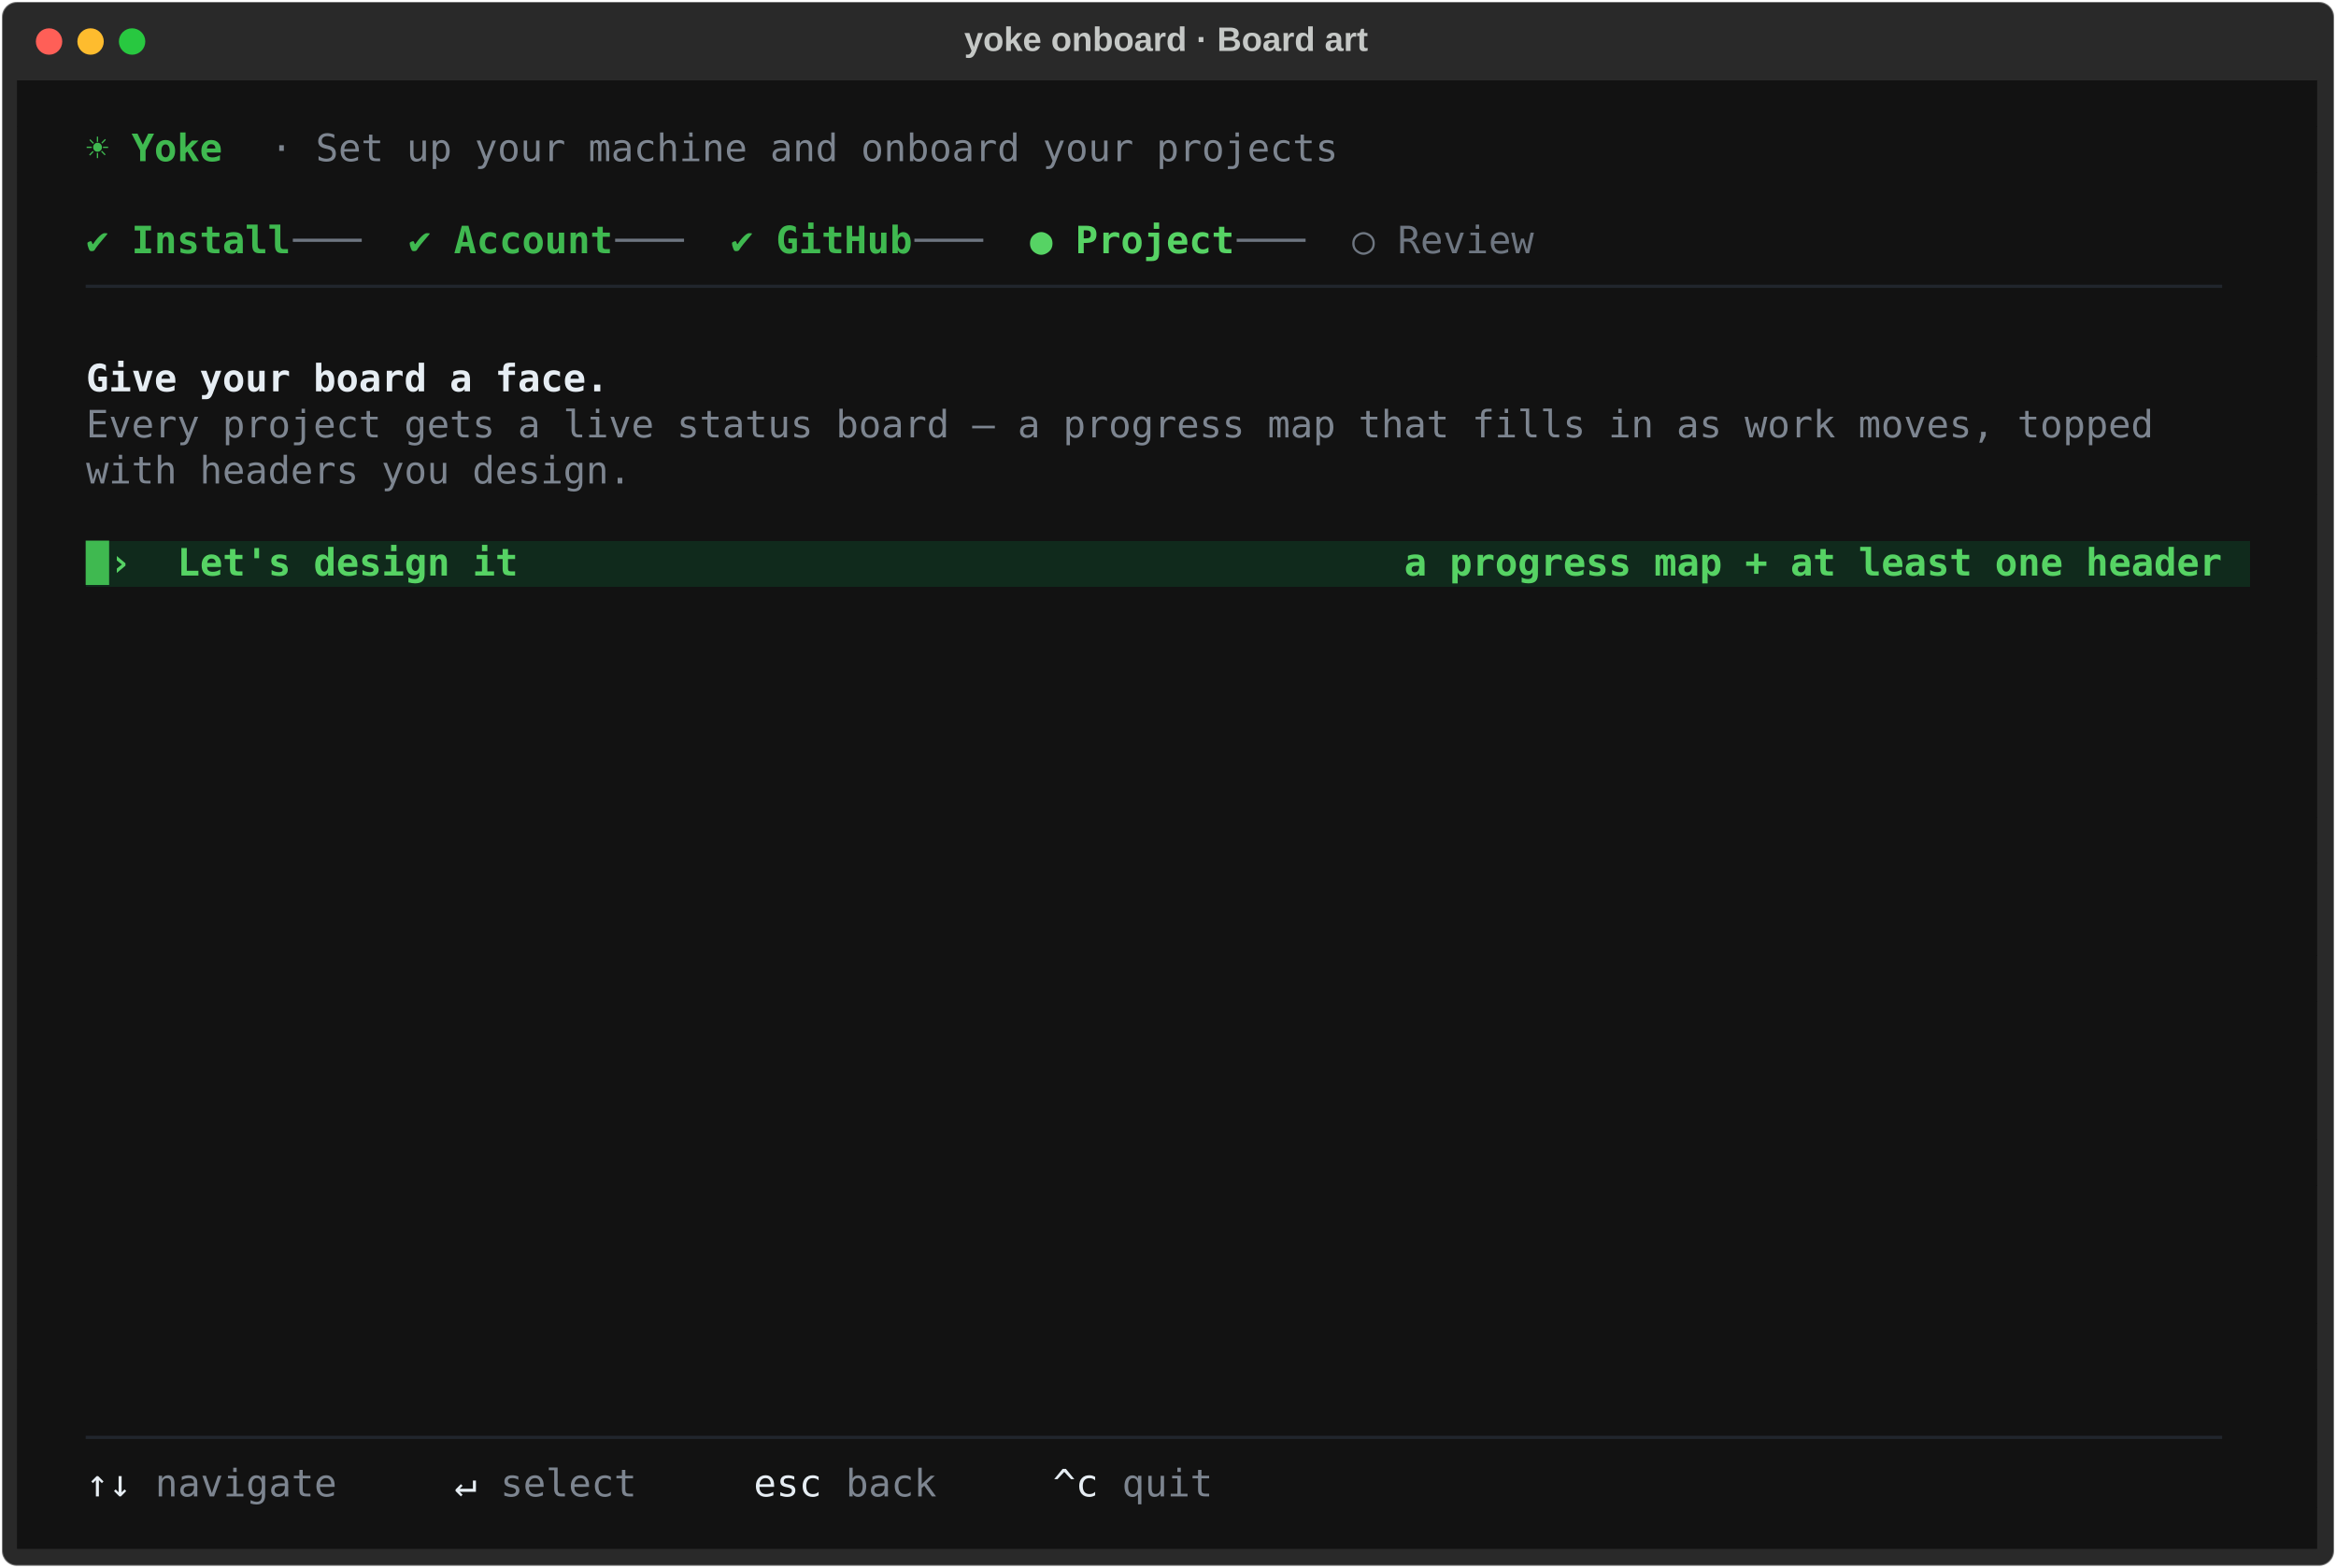
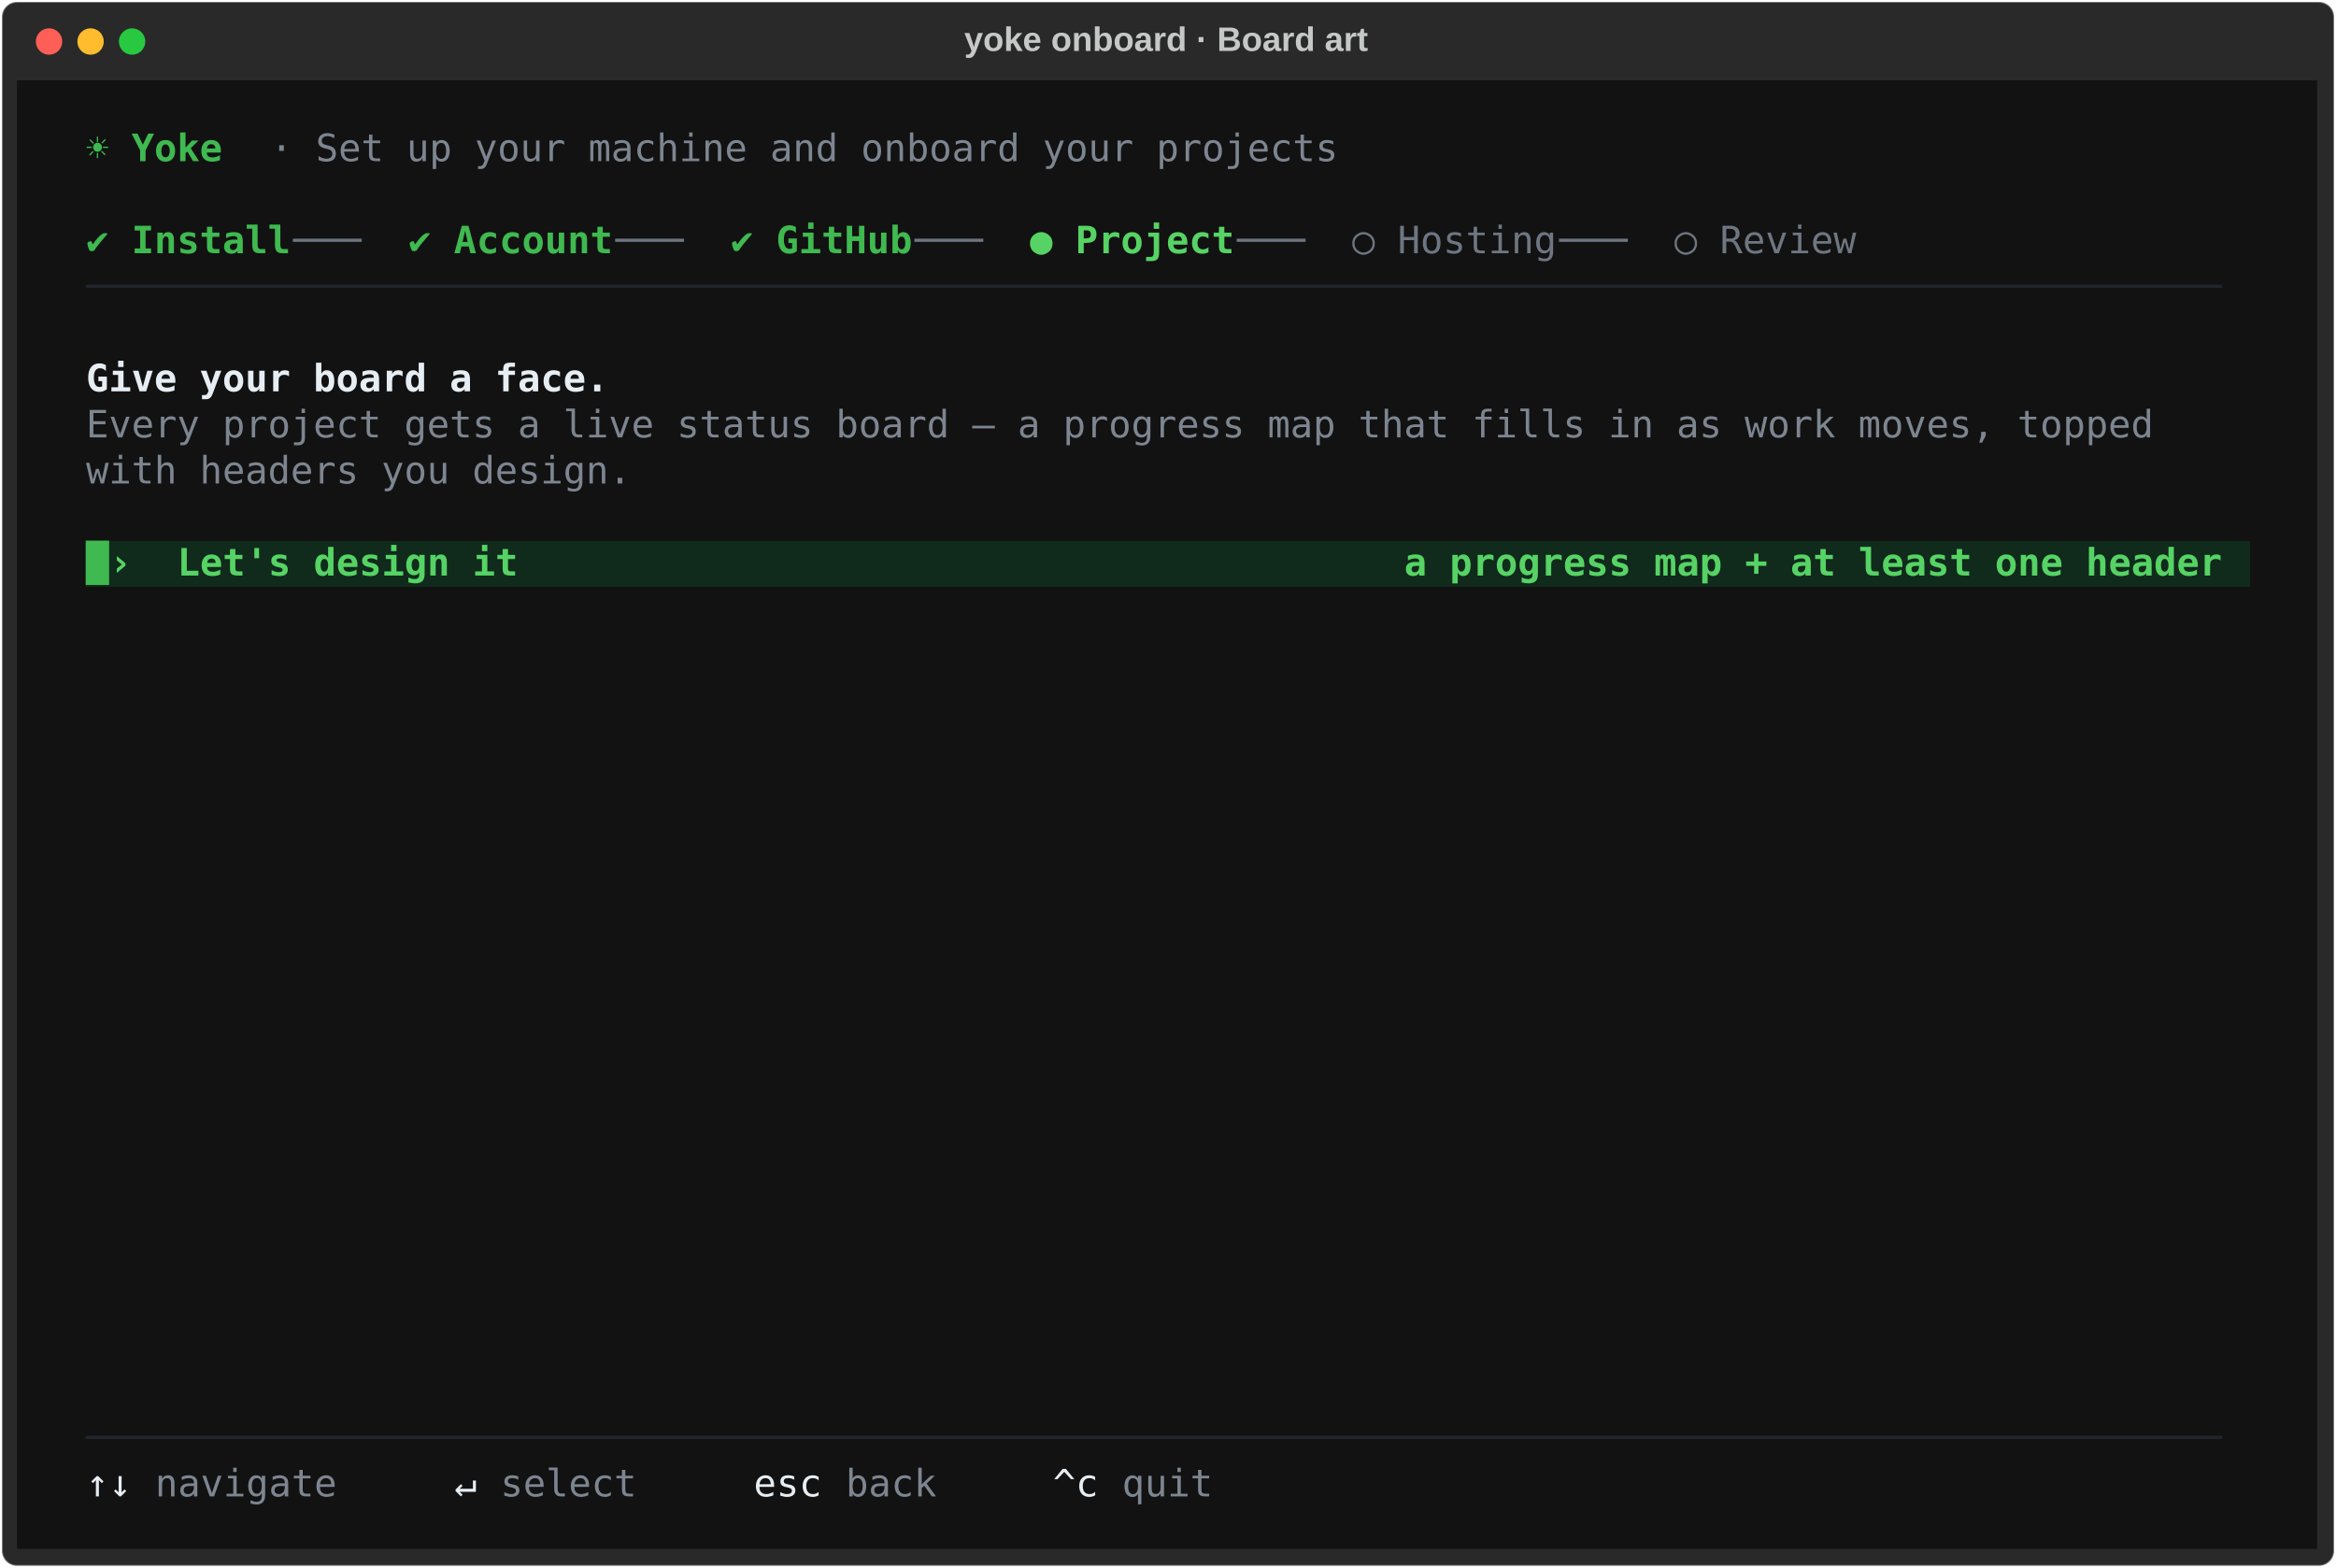
<svg xmlns="http://www.w3.org/2000/svg" class="rich-terminal" viewBox="0 0 1238 830.8">
  <style>

    @font-face {
        font-family: "Fira Code";
        src: local("FiraCode-Regular"),
                url("https://cdnjs.cloudflare.com/ajax/libs/firacode/{{VERSION}}/woff2/FiraCode-Regular.woff2") format("woff2"),
                url("https://cdnjs.cloudflare.com/ajax/libs/firacode/{{VERSION}}/woff/FiraCode-Regular.woff") format("woff");
        font-style: normal;
        font-weight: 400;
    }
    @font-face {
        font-family: "Fira Code";
        src: local("FiraCode-Bold"),
                url("https://cdnjs.cloudflare.com/ajax/libs/firacode/{{VERSION}}/woff2/FiraCode-Bold.woff2") format("woff2"),
                url("https://cdnjs.cloudflare.com/ajax/libs/firacode/{{VERSION}}/woff/FiraCode-Bold.woff") format("woff");
        font-style: bold;
        font-weight: 700;
    }

    .terminal-YOKE-matrix {
        font-family: Fira Code, monospace;
        font-size: 20px;
        line-height: 24.4px;
        font-variant-east-asian: full-width;
    }

    .terminal-YOKE-title {
        font-size: 18px;
        font-weight: bold;
        font-family: arial;
    }

-     .terminal-YOKE-r1 { fill: #c5c8c6 }
.terminal-YOKE-r2 { fill: #3fb950;font-weight: bold }
.terminal-YOKE-r3 { fill: #e6edf3 }
.terminal-YOKE-r4 { fill: #7d8590 }
.terminal-YOKE-r5 { fill: #6e7681 }
.terminal-YOKE-r6 { fill: #56d364;font-weight: bold }
.terminal-YOKE-r7 { fill: #21262d }
.terminal-YOKE-r8 { fill: #e6edf3;font-weight: bold }
.terminal-YOKE-r9 { fill: #3fb950 }
    </style>
  <defs>
    <clipPath id="terminal-YOKE-clip-terminal">
      <rect x="0" y="0" width="1219.0" height="779.8" />
    </clipPath>
    <clipPath id="terminal-YOKE-line-0">
      <rect x="0" y="1.5" width="1220" height="24.65" />
    </clipPath>
    <clipPath id="terminal-YOKE-line-1">
      <rect x="0" y="25.9" width="1220" height="24.65" />
    </clipPath>
    <clipPath id="terminal-YOKE-line-2">
      <rect x="0" y="50.3" width="1220" height="24.65" />
    </clipPath>
    <clipPath id="terminal-YOKE-line-3">
      <rect x="0" y="74.7" width="1220" height="24.65" />
    </clipPath>
    <clipPath id="terminal-YOKE-line-4">
      <rect x="0" y="99.1" width="1220" height="24.65" />
    </clipPath>
    <clipPath id="terminal-YOKE-line-5">
      <rect x="0" y="123.5" width="1220" height="24.65" />
    </clipPath>
    <clipPath id="terminal-YOKE-line-6">
      <rect x="0" y="147.9" width="1220" height="24.65" />
    </clipPath>
    <clipPath id="terminal-YOKE-line-7">
      <rect x="0" y="172.3" width="1220" height="24.65" />
    </clipPath>
    <clipPath id="terminal-YOKE-line-8">
      <rect x="0" y="196.7" width="1220" height="24.65" />
    </clipPath>
    <clipPath id="terminal-YOKE-line-9">
      <rect x="0" y="221.1" width="1220" height="24.65" />
    </clipPath>
    <clipPath id="terminal-YOKE-line-10">
      <rect x="0" y="245.5" width="1220" height="24.65" />
    </clipPath>
    <clipPath id="terminal-YOKE-line-11">
      <rect x="0" y="269.9" width="1220" height="24.65" />
    </clipPath>
    <clipPath id="terminal-YOKE-line-12">
      <rect x="0" y="294.3" width="1220" height="24.65" />
    </clipPath>
    <clipPath id="terminal-YOKE-line-13">
      <rect x="0" y="318.7" width="1220" height="24.65" />
    </clipPath>
    <clipPath id="terminal-YOKE-line-14">
      <rect x="0" y="343.1" width="1220" height="24.65" />
    </clipPath>
    <clipPath id="terminal-YOKE-line-15">
      <rect x="0" y="367.5" width="1220" height="24.65" />
    </clipPath>
    <clipPath id="terminal-YOKE-line-16">
      <rect x="0" y="391.9" width="1220" height="24.65" />
    </clipPath>
    <clipPath id="terminal-YOKE-line-17">
      <rect x="0" y="416.3" width="1220" height="24.65" />
    </clipPath>
    <clipPath id="terminal-YOKE-line-18">
      <rect x="0" y="440.7" width="1220" height="24.65" />
    </clipPath>
    <clipPath id="terminal-YOKE-line-19">
      <rect x="0" y="465.1" width="1220" height="24.65" />
    </clipPath>
    <clipPath id="terminal-YOKE-line-20">
      <rect x="0" y="489.5" width="1220" height="24.65" />
    </clipPath>
    <clipPath id="terminal-YOKE-line-21">
      <rect x="0" y="513.9" width="1220" height="24.65" />
    </clipPath>
    <clipPath id="terminal-YOKE-line-22">
      <rect x="0" y="538.3" width="1220" height="24.65" />
    </clipPath>
    <clipPath id="terminal-YOKE-line-23">
      <rect x="0" y="562.7" width="1220" height="24.65" />
    </clipPath>
    <clipPath id="terminal-YOKE-line-24">
      <rect x="0" y="587.1" width="1220" height="24.65" />
    </clipPath>
    <clipPath id="terminal-YOKE-line-25">
      <rect x="0" y="611.5" width="1220" height="24.65" />
    </clipPath>
    <clipPath id="terminal-YOKE-line-26">
      <rect x="0" y="635.9" width="1220" height="24.65" />
    </clipPath>
    <clipPath id="terminal-YOKE-line-27">
      <rect x="0" y="660.3" width="1220" height="24.65" />
    </clipPath>
    <clipPath id="terminal-YOKE-line-28">
      <rect x="0" y="684.7" width="1220" height="24.65" />
    </clipPath>
    <clipPath id="terminal-YOKE-line-29">
      <rect x="0" y="709.1" width="1220" height="24.65" />
    </clipPath>
    <clipPath id="terminal-YOKE-line-30">
      <rect x="0" y="733.5" width="1220" height="24.65" />
    </clipPath>
  </defs>
  <rect fill="#292929" stroke="rgba(255,255,255,0.35)" stroke-width="1" x="1" y="1" width="1236" height="828.8" rx="8" />
  <text class="terminal-YOKE-title" fill="#c5c8c6" text-anchor="middle" x="618" y="27">yoke onboard · Board art</text>
  <g transform="translate(26,22)">
    <circle cx="0" cy="0" r="7" fill="#ff5f57" />
    <circle cx="22" cy="0" r="7" fill="#febc2e" />
    <circle cx="44" cy="0" r="7" fill="#28c840" />
  </g>
  <g transform="translate(9, 41)" clip-path="url(#terminal-YOKE-clip-terminal)">
    <rect fill="#121212" x="0" y="1.5" width="1220" height="24.65" shape-rendering="crispEdges" />
    <rect fill="#121212" x="0" y="25.9" width="36.6" height="24.65" shape-rendering="crispEdges" />
    <rect fill="#121212" x="36.6" y="25.9" width="73.2" height="24.65" shape-rendering="crispEdges" />
    <rect fill="#121212" x="109.8" y="25.9" width="24.4" height="24.65" shape-rendering="crispEdges" />
    <rect fill="#121212" x="134.2" y="25.9" width="573.4" height="24.65" shape-rendering="crispEdges" />
    <rect fill="#121212" x="707.6" y="25.9" width="512.4" height="24.65" shape-rendering="crispEdges" />
    <rect fill="#121212" x="0" y="50.3" width="1220" height="24.65" shape-rendering="crispEdges" />
    <rect fill="#121212" x="0" y="74.7" width="36.6" height="24.65" shape-rendering="crispEdges" />
    <rect fill="#121212" x="36.6" y="74.7" width="109.8" height="24.65" shape-rendering="crispEdges" />
    <rect fill="#121212" x="146.4" y="74.7" width="61" height="24.65" shape-rendering="crispEdges" />
    <rect fill="#121212" x="207.4" y="74.7" width="109.8" height="24.65" shape-rendering="crispEdges" />
    <rect fill="#121212" x="317.2" y="74.7" width="61" height="24.65" shape-rendering="crispEdges" />
    <rect fill="#121212" x="378.2" y="74.7" width="97.6" height="24.65" shape-rendering="crispEdges" />
    <rect fill="#121212" x="475.8" y="74.7" width="61" height="24.65" shape-rendering="crispEdges" />
    <rect fill="#121212" x="536.8" y="74.7" width="109.8" height="24.65" shape-rendering="crispEdges" />
    <rect fill="#121212" x="646.6" y="74.7" width="61" height="24.65" shape-rendering="crispEdges" />
-     <rect fill="#121212" x="707.6" y="74.7" width="97.6" height="24.65" shape-rendering="crispEdges" />
-     <rect fill="#121212" x="805.2" y="74.7" width="414.8" height="24.65" shape-rendering="crispEdges" />
+     <rect fill="#121212" x="707.6" y="74.7" width="109.8" height="24.65" shape-rendering="crispEdges" />
+     <rect fill="#121212" x="817.4" y="74.7" width="61" height="24.65" shape-rendering="crispEdges" />
+     <rect fill="#121212" x="878.4" y="74.7" width="97.6" height="24.65" shape-rendering="crispEdges" />
+     <rect fill="#121212" x="976" y="74.7" width="244" height="24.65" shape-rendering="crispEdges" />
    <rect fill="#121212" x="0" y="99.1" width="36.6" height="24.65" shape-rendering="crispEdges" />
    <rect fill="#121212" x="36.6" y="99.1" width="1146.8" height="24.65" shape-rendering="crispEdges" />
    <rect fill="#121212" x="1183.4" y="99.1" width="36.6" height="24.65" shape-rendering="crispEdges" />
    <rect fill="#121212" x="0" y="123.5" width="1220" height="24.65" shape-rendering="crispEdges" />
    <rect fill="#121212" x="0" y="147.9" width="36.6" height="24.65" shape-rendering="crispEdges" />
    <rect fill="#121212" x="36.6" y="147.9" width="280.6" height="24.65" shape-rendering="crispEdges" />
    <rect fill="#121212" x="317.2" y="147.9" width="902.8" height="24.65" shape-rendering="crispEdges" />
    <rect fill="#121212" x="0" y="172.3" width="36.6" height="24.65" shape-rendering="crispEdges" />
    <rect fill="#121212" x="36.6" y="172.3" width="1110.2" height="24.65" shape-rendering="crispEdges" />
    <rect fill="#121212" x="1146.8" y="172.3" width="36.6" height="24.65" shape-rendering="crispEdges" />
    <rect fill="#121212" x="1183.4" y="172.3" width="36.6" height="24.65" shape-rendering="crispEdges" />
    <rect fill="#121212" x="0" y="196.7" width="36.6" height="24.65" shape-rendering="crispEdges" />
    <rect fill="#121212" x="36.6" y="196.7" width="292.8" height="24.65" shape-rendering="crispEdges" />
    <rect fill="#121212" x="329.4" y="196.7" width="854" height="24.65" shape-rendering="crispEdges" />
    <rect fill="#121212" x="1183.4" y="196.7" width="36.6" height="24.65" shape-rendering="crispEdges" />
    <rect fill="#121212" x="0" y="221.1" width="36.6" height="24.65" shape-rendering="crispEdges" />
    <rect fill="#121212" x="36.6" y="221.1" width="0" height="24.65" shape-rendering="crispEdges" />
    <rect fill="#121212" x="36.6" y="221.1" width="1183.4" height="24.65" shape-rendering="crispEdges" />
    <rect fill="#121212" x="0" y="245.5" width="36.6" height="24.65" shape-rendering="crispEdges" />
    <rect fill="#102a1c" x="36.6" y="245.5" width="12.2" height="24.65" shape-rendering="crispEdges" />
    <rect fill="#102a1c" x="48.8" y="245.5" width="1134.6" height="24.65" shape-rendering="crispEdges" />
    <rect fill="#121212" x="1183.4" y="245.5" width="36.6" height="24.65" shape-rendering="crispEdges" />
    <rect fill="#121212" x="0" y="269.9" width="36.6" height="24.65" shape-rendering="crispEdges" />
    <rect fill="#121212" x="36.6" y="269.9" width="1183.4" height="24.65" shape-rendering="crispEdges" />
    <rect fill="#121212" x="0" y="294.3" width="36.6" height="24.65" shape-rendering="crispEdges" />
    <rect fill="#121212" x="36.6" y="294.3" width="1183.4" height="24.65" shape-rendering="crispEdges" />
    <rect fill="#121212" x="0" y="318.7" width="36.6" height="24.65" shape-rendering="crispEdges" />
    <rect fill="#121212" x="36.6" y="318.7" width="1183.4" height="24.65" shape-rendering="crispEdges" />
    <rect fill="#121212" x="0" y="343.1" width="36.6" height="24.65" shape-rendering="crispEdges" />
    <rect fill="#121212" x="36.6" y="343.1" width="1183.4" height="24.65" shape-rendering="crispEdges" />
    <rect fill="#121212" x="0" y="367.5" width="36.6" height="24.65" shape-rendering="crispEdges" />
    <rect fill="#121212" x="36.6" y="367.5" width="1183.4" height="24.65" shape-rendering="crispEdges" />
    <rect fill="#121212" x="0" y="391.9" width="36.6" height="24.65" shape-rendering="crispEdges" />
    <rect fill="#121212" x="36.6" y="391.9" width="1183.4" height="24.65" shape-rendering="crispEdges" />
    <rect fill="#121212" x="0" y="416.3" width="36.6" height="24.65" shape-rendering="crispEdges" />
    <rect fill="#121212" x="36.6" y="416.3" width="1183.4" height="24.65" shape-rendering="crispEdges" />
    <rect fill="#121212" x="0" y="440.7" width="36.6" height="24.65" shape-rendering="crispEdges" />
    <rect fill="#121212" x="36.6" y="440.7" width="1183.4" height="24.65" shape-rendering="crispEdges" />
    <rect fill="#121212" x="0" y="465.1" width="36.6" height="24.65" shape-rendering="crispEdges" />
    <rect fill="#121212" x="36.6" y="465.1" width="1183.4" height="24.65" shape-rendering="crispEdges" />
    <rect fill="#121212" x="0" y="489.5" width="36.6" height="24.65" shape-rendering="crispEdges" />
    <rect fill="#121212" x="36.6" y="489.5" width="1183.4" height="24.65" shape-rendering="crispEdges" />
    <rect fill="#121212" x="0" y="513.9" width="36.6" height="24.65" shape-rendering="crispEdges" />
    <rect fill="#121212" x="36.6" y="513.9" width="1183.4" height="24.65" shape-rendering="crispEdges" />
    <rect fill="#121212" x="0" y="538.3" width="36.6" height="24.65" shape-rendering="crispEdges" />
    <rect fill="#121212" x="36.6" y="538.3" width="1183.4" height="24.65" shape-rendering="crispEdges" />
    <rect fill="#121212" x="0" y="562.7" width="36.6" height="24.65" shape-rendering="crispEdges" />
    <rect fill="#121212" x="36.6" y="562.7" width="1183.4" height="24.65" shape-rendering="crispEdges" />
    <rect fill="#121212" x="0" y="587.1" width="36.6" height="24.65" shape-rendering="crispEdges" />
    <rect fill="#121212" x="36.6" y="587.1" width="1183.4" height="24.65" shape-rendering="crispEdges" />
    <rect fill="#121212" x="0" y="611.5" width="36.6" height="24.65" shape-rendering="crispEdges" />
    <rect fill="#121212" x="36.6" y="611.5" width="1183.4" height="24.65" shape-rendering="crispEdges" />
    <rect fill="#121212" x="0" y="635.9" width="36.6" height="24.65" shape-rendering="crispEdges" />
    <rect fill="#121212" x="36.6" y="635.9" width="1183.4" height="24.65" shape-rendering="crispEdges" />
    <rect fill="#121212" x="0" y="660.3" width="36.6" height="24.65" shape-rendering="crispEdges" />
    <rect fill="#121212" x="36.6" y="660.3" width="1183.4" height="24.65" shape-rendering="crispEdges" />
    <rect fill="#121212" x="0" y="684.7" width="36.6" height="24.65" shape-rendering="crispEdges" />
    <rect fill="#121212" x="36.6" y="684.7" width="1183.4" height="24.65" shape-rendering="crispEdges" />
    <rect fill="#121212" x="0" y="709.1" width="36.6" height="24.65" shape-rendering="crispEdges" />
    <rect fill="#121212" x="36.6" y="709.1" width="1146.8" height="24.65" shape-rendering="crispEdges" />
    <rect fill="#121212" x="1183.4" y="709.1" width="36.6" height="24.65" shape-rendering="crispEdges" />
    <rect fill="#121212" x="0" y="733.5" width="36.6" height="24.65" shape-rendering="crispEdges" />
    <rect fill="#121212" x="36.6" y="733.5" width="24.4" height="24.65" shape-rendering="crispEdges" />
    <rect fill="#121212" x="61" y="733.5" width="12.2" height="24.65" shape-rendering="crispEdges" />
    <rect fill="#121212" x="73.2" y="733.5" width="97.6" height="24.65" shape-rendering="crispEdges" />
    <rect fill="#121212" x="170.8" y="733.5" width="61" height="24.65" shape-rendering="crispEdges" />
    <rect fill="#121212" x="231.8" y="733.5" width="12.2" height="24.65" shape-rendering="crispEdges" />
    <rect fill="#121212" x="244" y="733.5" width="12.2" height="24.65" shape-rendering="crispEdges" />
    <rect fill="#121212" x="256.2" y="733.5" width="73.2" height="24.65" shape-rendering="crispEdges" />
    <rect fill="#121212" x="329.4" y="733.5" width="61" height="24.65" shape-rendering="crispEdges" />
    <rect fill="#121212" x="390.4" y="733.5" width="36.6" height="24.65" shape-rendering="crispEdges" />
    <rect fill="#121212" x="427" y="733.5" width="12.2" height="24.65" shape-rendering="crispEdges" />
    <rect fill="#121212" x="439.2" y="733.5" width="48.8" height="24.65" shape-rendering="crispEdges" />
    <rect fill="#121212" x="488" y="733.5" width="61" height="24.65" shape-rendering="crispEdges" />
    <rect fill="#121212" x="549" y="733.5" width="24.4" height="24.65" shape-rendering="crispEdges" />
    <rect fill="#121212" x="573.4" y="733.5" width="12.2" height="24.65" shape-rendering="crispEdges" />
    <rect fill="#121212" x="585.6" y="733.5" width="48.8" height="24.65" shape-rendering="crispEdges" />
    <rect fill="#121212" x="634.4" y="733.5" width="585.6" height="24.65" shape-rendering="crispEdges" />
    <rect fill="#121212" x="0" y="757.9" width="1220" height="24.65" shape-rendering="crispEdges" />
    <g class="terminal-YOKE-matrix">
-       <text class="terminal-YOKE-r1" x="1220" y="20" textLength="12.2" clip-path="url(#terminal-YOKE-line-0)">
- </text>
      <text class="terminal-YOKE-r2" x="36.6" y="44.4" textLength="73.2" clip-path="url(#terminal-YOKE-line-1)">☀ Yoke</text>
      <text class="terminal-YOKE-r4" x="134.2" y="44.4" textLength="573.4" clip-path="url(#terminal-YOKE-line-1)">· Set up your machine and onboard your projects</text>
-       <text class="terminal-YOKE-r1" x="1220" y="44.4" textLength="12.2" clip-path="url(#terminal-YOKE-line-1)">
- </text>
-       <text class="terminal-YOKE-r1" x="1220" y="68.8" textLength="12.2" clip-path="url(#terminal-YOKE-line-2)">
- </text>
      <text class="terminal-YOKE-r2" x="36.6" y="93.2" textLength="109.8" clip-path="url(#terminal-YOKE-line-3)">✔ Install</text>
      <text class="terminal-YOKE-r5" x="146.4" y="93.2" textLength="61" clip-path="url(#terminal-YOKE-line-3)"> ─── </text>
      <text class="terminal-YOKE-r2" x="207.4" y="93.2" textLength="109.8" clip-path="url(#terminal-YOKE-line-3)">✔ Account</text>
      <text class="terminal-YOKE-r5" x="317.2" y="93.2" textLength="61" clip-path="url(#terminal-YOKE-line-3)"> ─── </text>
      <text class="terminal-YOKE-r2" x="378.2" y="93.2" textLength="97.6" clip-path="url(#terminal-YOKE-line-3)">✔ GitHub</text>
      <text class="terminal-YOKE-r5" x="475.8" y="93.2" textLength="61" clip-path="url(#terminal-YOKE-line-3)"> ─── </text>
      <text class="terminal-YOKE-r6" x="536.8" y="93.2" textLength="109.8" clip-path="url(#terminal-YOKE-line-3)">● Project</text>
      <text class="terminal-YOKE-r5" x="646.6" y="93.2" textLength="61" clip-path="url(#terminal-YOKE-line-3)"> ─── </text>
-       <text class="terminal-YOKE-r5" x="707.6" y="93.2" textLength="97.6" clip-path="url(#terminal-YOKE-line-3)">○ Review</text>
-       <text class="terminal-YOKE-r1" x="1220" y="93.2" textLength="12.2" clip-path="url(#terminal-YOKE-line-3)">
- </text>
+       <text class="terminal-YOKE-r5" x="707.6" y="93.2" textLength="109.8" clip-path="url(#terminal-YOKE-line-3)">○ Hosting</text>
+       <text class="terminal-YOKE-r5" x="817.4" y="93.2" textLength="61" clip-path="url(#terminal-YOKE-line-3)"> ─── </text>
+       <text class="terminal-YOKE-r5" x="878.4" y="93.2" textLength="97.6" clip-path="url(#terminal-YOKE-line-3)">○ Review</text>
      <text class="terminal-YOKE-r7" x="36.6" y="117.6" textLength="1146.8" clip-path="url(#terminal-YOKE-line-4)">──────────────────────────────────────────────────────────────────────────────────────────────</text>
-       <text class="terminal-YOKE-r1" x="1220" y="117.6" textLength="12.2" clip-path="url(#terminal-YOKE-line-4)">
- </text>
-       <text class="terminal-YOKE-r1" x="1220" y="142" textLength="12.2" clip-path="url(#terminal-YOKE-line-5)">
- </text>
      <text class="terminal-YOKE-r8" x="36.6" y="166.4" textLength="280.6" clip-path="url(#terminal-YOKE-line-6)">Give your board a face.</text>
-       <text class="terminal-YOKE-r1" x="1220" y="166.4" textLength="12.2" clip-path="url(#terminal-YOKE-line-6)">
- </text>
      <text class="terminal-YOKE-r4" x="36.6" y="190.8" textLength="1110.2" clip-path="url(#terminal-YOKE-line-7)">Every project gets a live status board — a progress map that fills in as work moves, topped</text>
-       <text class="terminal-YOKE-r1" x="1220" y="190.8" textLength="12.2" clip-path="url(#terminal-YOKE-line-7)">
- </text>
      <text class="terminal-YOKE-r4" x="36.6" y="215.2" textLength="292.8" clip-path="url(#terminal-YOKE-line-8)">with headers you design.</text>
-       <text class="terminal-YOKE-r1" x="1220" y="215.2" textLength="12.2" clip-path="url(#terminal-YOKE-line-8)">
- </text>
-       <text class="terminal-YOKE-r1" x="1220" y="239.6" textLength="12.2" clip-path="url(#terminal-YOKE-line-9)">
- </text>
      <text class="terminal-YOKE-r9" x="36.6" y="264" textLength="12.2" clip-path="url(#terminal-YOKE-line-10)">█</text>
      <text class="terminal-YOKE-r6" x="48.8" y="264" textLength="1134.6" clip-path="url(#terminal-YOKE-line-10)">›  Let's design it                                       a progress map + at least one header</text>
-       <text class="terminal-YOKE-r1" x="1220" y="264" textLength="12.2" clip-path="url(#terminal-YOKE-line-10)">
- </text>
-       <text class="terminal-YOKE-r1" x="1220" y="288.4" textLength="12.2" clip-path="url(#terminal-YOKE-line-11)">
- </text>
-       <text class="terminal-YOKE-r1" x="1220" y="312.8" textLength="12.2" clip-path="url(#terminal-YOKE-line-12)">
- </text>
-       <text class="terminal-YOKE-r1" x="1220" y="337.2" textLength="12.2" clip-path="url(#terminal-YOKE-line-13)">
- </text>
-       <text class="terminal-YOKE-r1" x="1220" y="361.6" textLength="12.2" clip-path="url(#terminal-YOKE-line-14)">
- </text>
-       <text class="terminal-YOKE-r1" x="1220" y="386" textLength="12.2" clip-path="url(#terminal-YOKE-line-15)">
- </text>
-       <text class="terminal-YOKE-r1" x="1220" y="410.4" textLength="12.2" clip-path="url(#terminal-YOKE-line-16)">
- </text>
-       <text class="terminal-YOKE-r1" x="1220" y="434.8" textLength="12.2" clip-path="url(#terminal-YOKE-line-17)">
- </text>
-       <text class="terminal-YOKE-r1" x="1220" y="459.2" textLength="12.2" clip-path="url(#terminal-YOKE-line-18)">
- </text>
-       <text class="terminal-YOKE-r1" x="1220" y="483.6" textLength="12.2" clip-path="url(#terminal-YOKE-line-19)">
- </text>
-       <text class="terminal-YOKE-r1" x="1220" y="508" textLength="12.2" clip-path="url(#terminal-YOKE-line-20)">
- </text>
-       <text class="terminal-YOKE-r1" x="1220" y="532.4" textLength="12.2" clip-path="url(#terminal-YOKE-line-21)">
- </text>
-       <text class="terminal-YOKE-r1" x="1220" y="556.8" textLength="12.2" clip-path="url(#terminal-YOKE-line-22)">
- </text>
-       <text class="terminal-YOKE-r1" x="1220" y="581.2" textLength="12.2" clip-path="url(#terminal-YOKE-line-23)">
- </text>
-       <text class="terminal-YOKE-r1" x="1220" y="605.6" textLength="12.2" clip-path="url(#terminal-YOKE-line-24)">
- </text>
-       <text class="terminal-YOKE-r1" x="1220" y="630" textLength="12.2" clip-path="url(#terminal-YOKE-line-25)">
- </text>
-       <text class="terminal-YOKE-r1" x="1220" y="654.4" textLength="12.2" clip-path="url(#terminal-YOKE-line-26)">
- </text>
-       <text class="terminal-YOKE-r1" x="1220" y="678.8" textLength="12.2" clip-path="url(#terminal-YOKE-line-27)">
- </text>
-       <text class="terminal-YOKE-r1" x="1220" y="703.2" textLength="12.2" clip-path="url(#terminal-YOKE-line-28)">
- </text>
      <text class="terminal-YOKE-r7" x="36.6" y="727.6" textLength="1146.8" clip-path="url(#terminal-YOKE-line-29)">──────────────────────────────────────────────────────────────────────────────────────────────</text>
-       <text class="terminal-YOKE-r1" x="1220" y="727.6" textLength="12.2" clip-path="url(#terminal-YOKE-line-29)">
- </text>
      <text class="terminal-YOKE-r3" x="36.6" y="752" textLength="24.4" clip-path="url(#terminal-YOKE-line-30)">↑↓</text>
      <text class="terminal-YOKE-r4" x="73.2" y="752" textLength="97.6" clip-path="url(#terminal-YOKE-line-30)">navigate</text>
      <text class="terminal-YOKE-r3" x="231.8" y="752" textLength="12.2" clip-path="url(#terminal-YOKE-line-30)">↵</text>
      <text class="terminal-YOKE-r4" x="256.2" y="752" textLength="73.2" clip-path="url(#terminal-YOKE-line-30)">select</text>
      <text class="terminal-YOKE-r3" x="390.4" y="752" textLength="36.6" clip-path="url(#terminal-YOKE-line-30)">esc</text>
      <text class="terminal-YOKE-r4" x="439.2" y="752" textLength="48.8" clip-path="url(#terminal-YOKE-line-30)">back</text>
      <text class="terminal-YOKE-r3" x="549" y="752" textLength="24.4" clip-path="url(#terminal-YOKE-line-30)">^c</text>
      <text class="terminal-YOKE-r4" x="585.6" y="752" textLength="48.8" clip-path="url(#terminal-YOKE-line-30)">quit</text>
-       <text class="terminal-YOKE-r1" x="1220" y="752" textLength="12.2" clip-path="url(#terminal-YOKE-line-30)">
- </text>
    </g>
  </g>
</svg>
